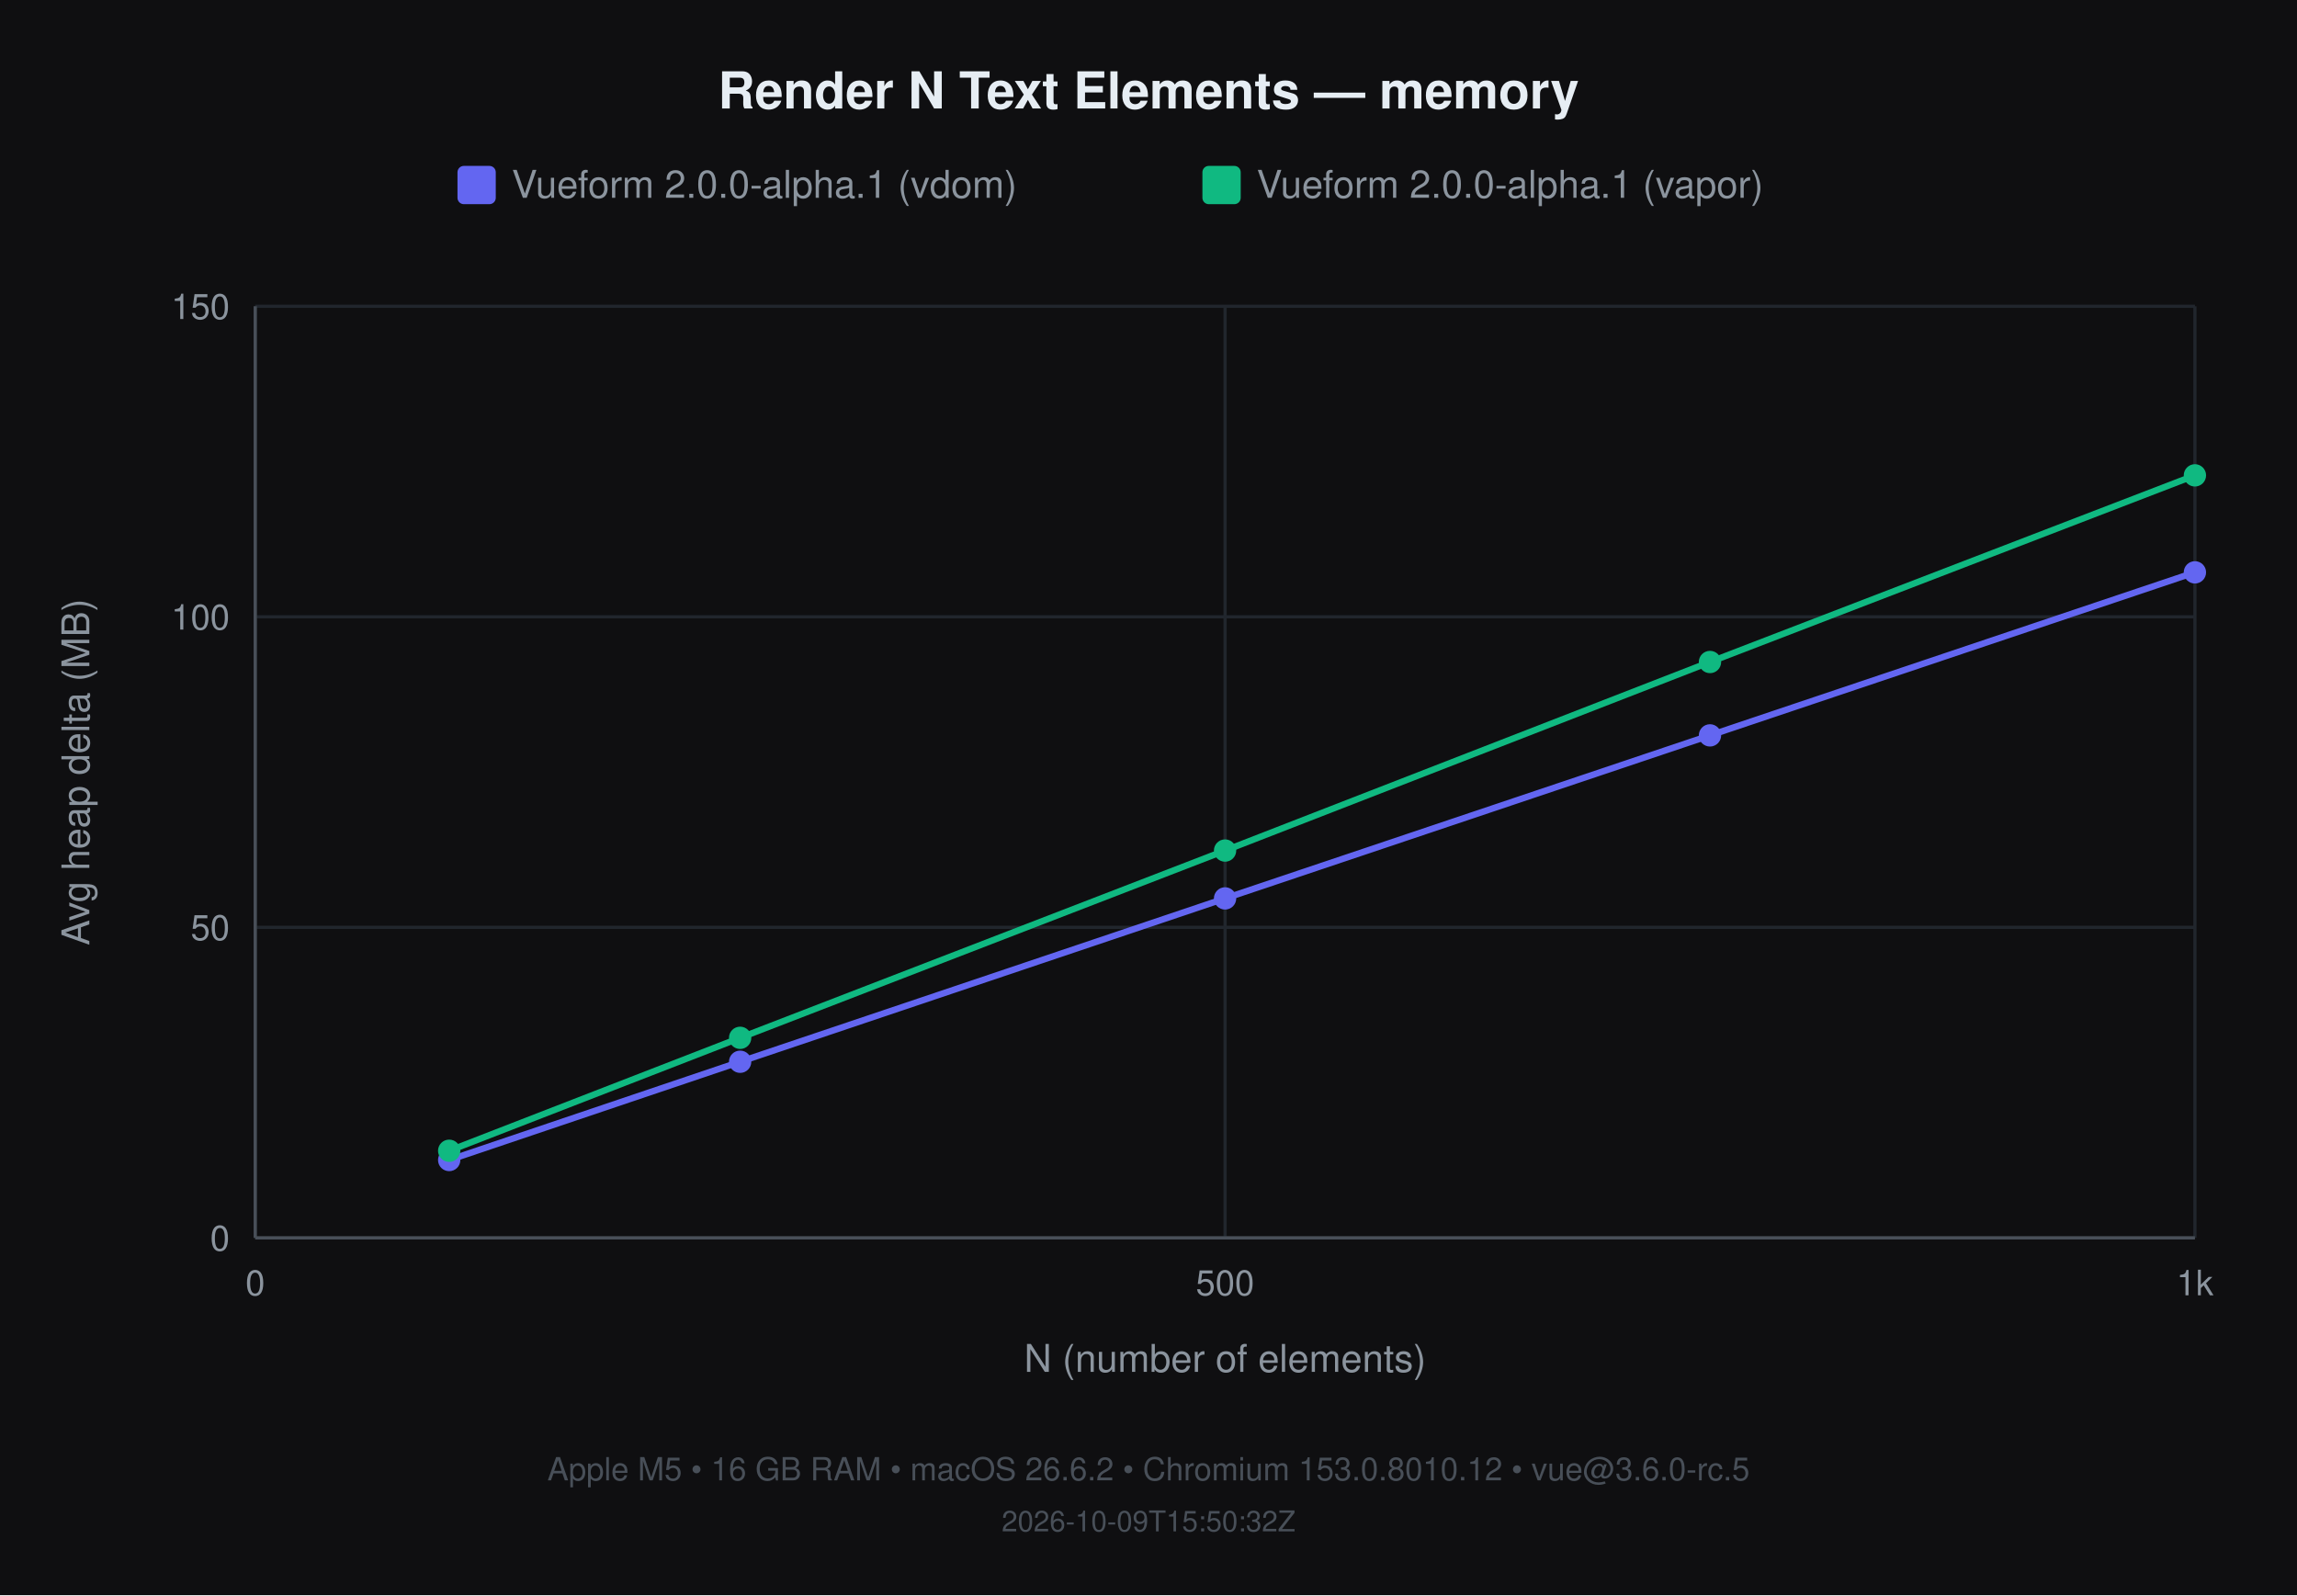
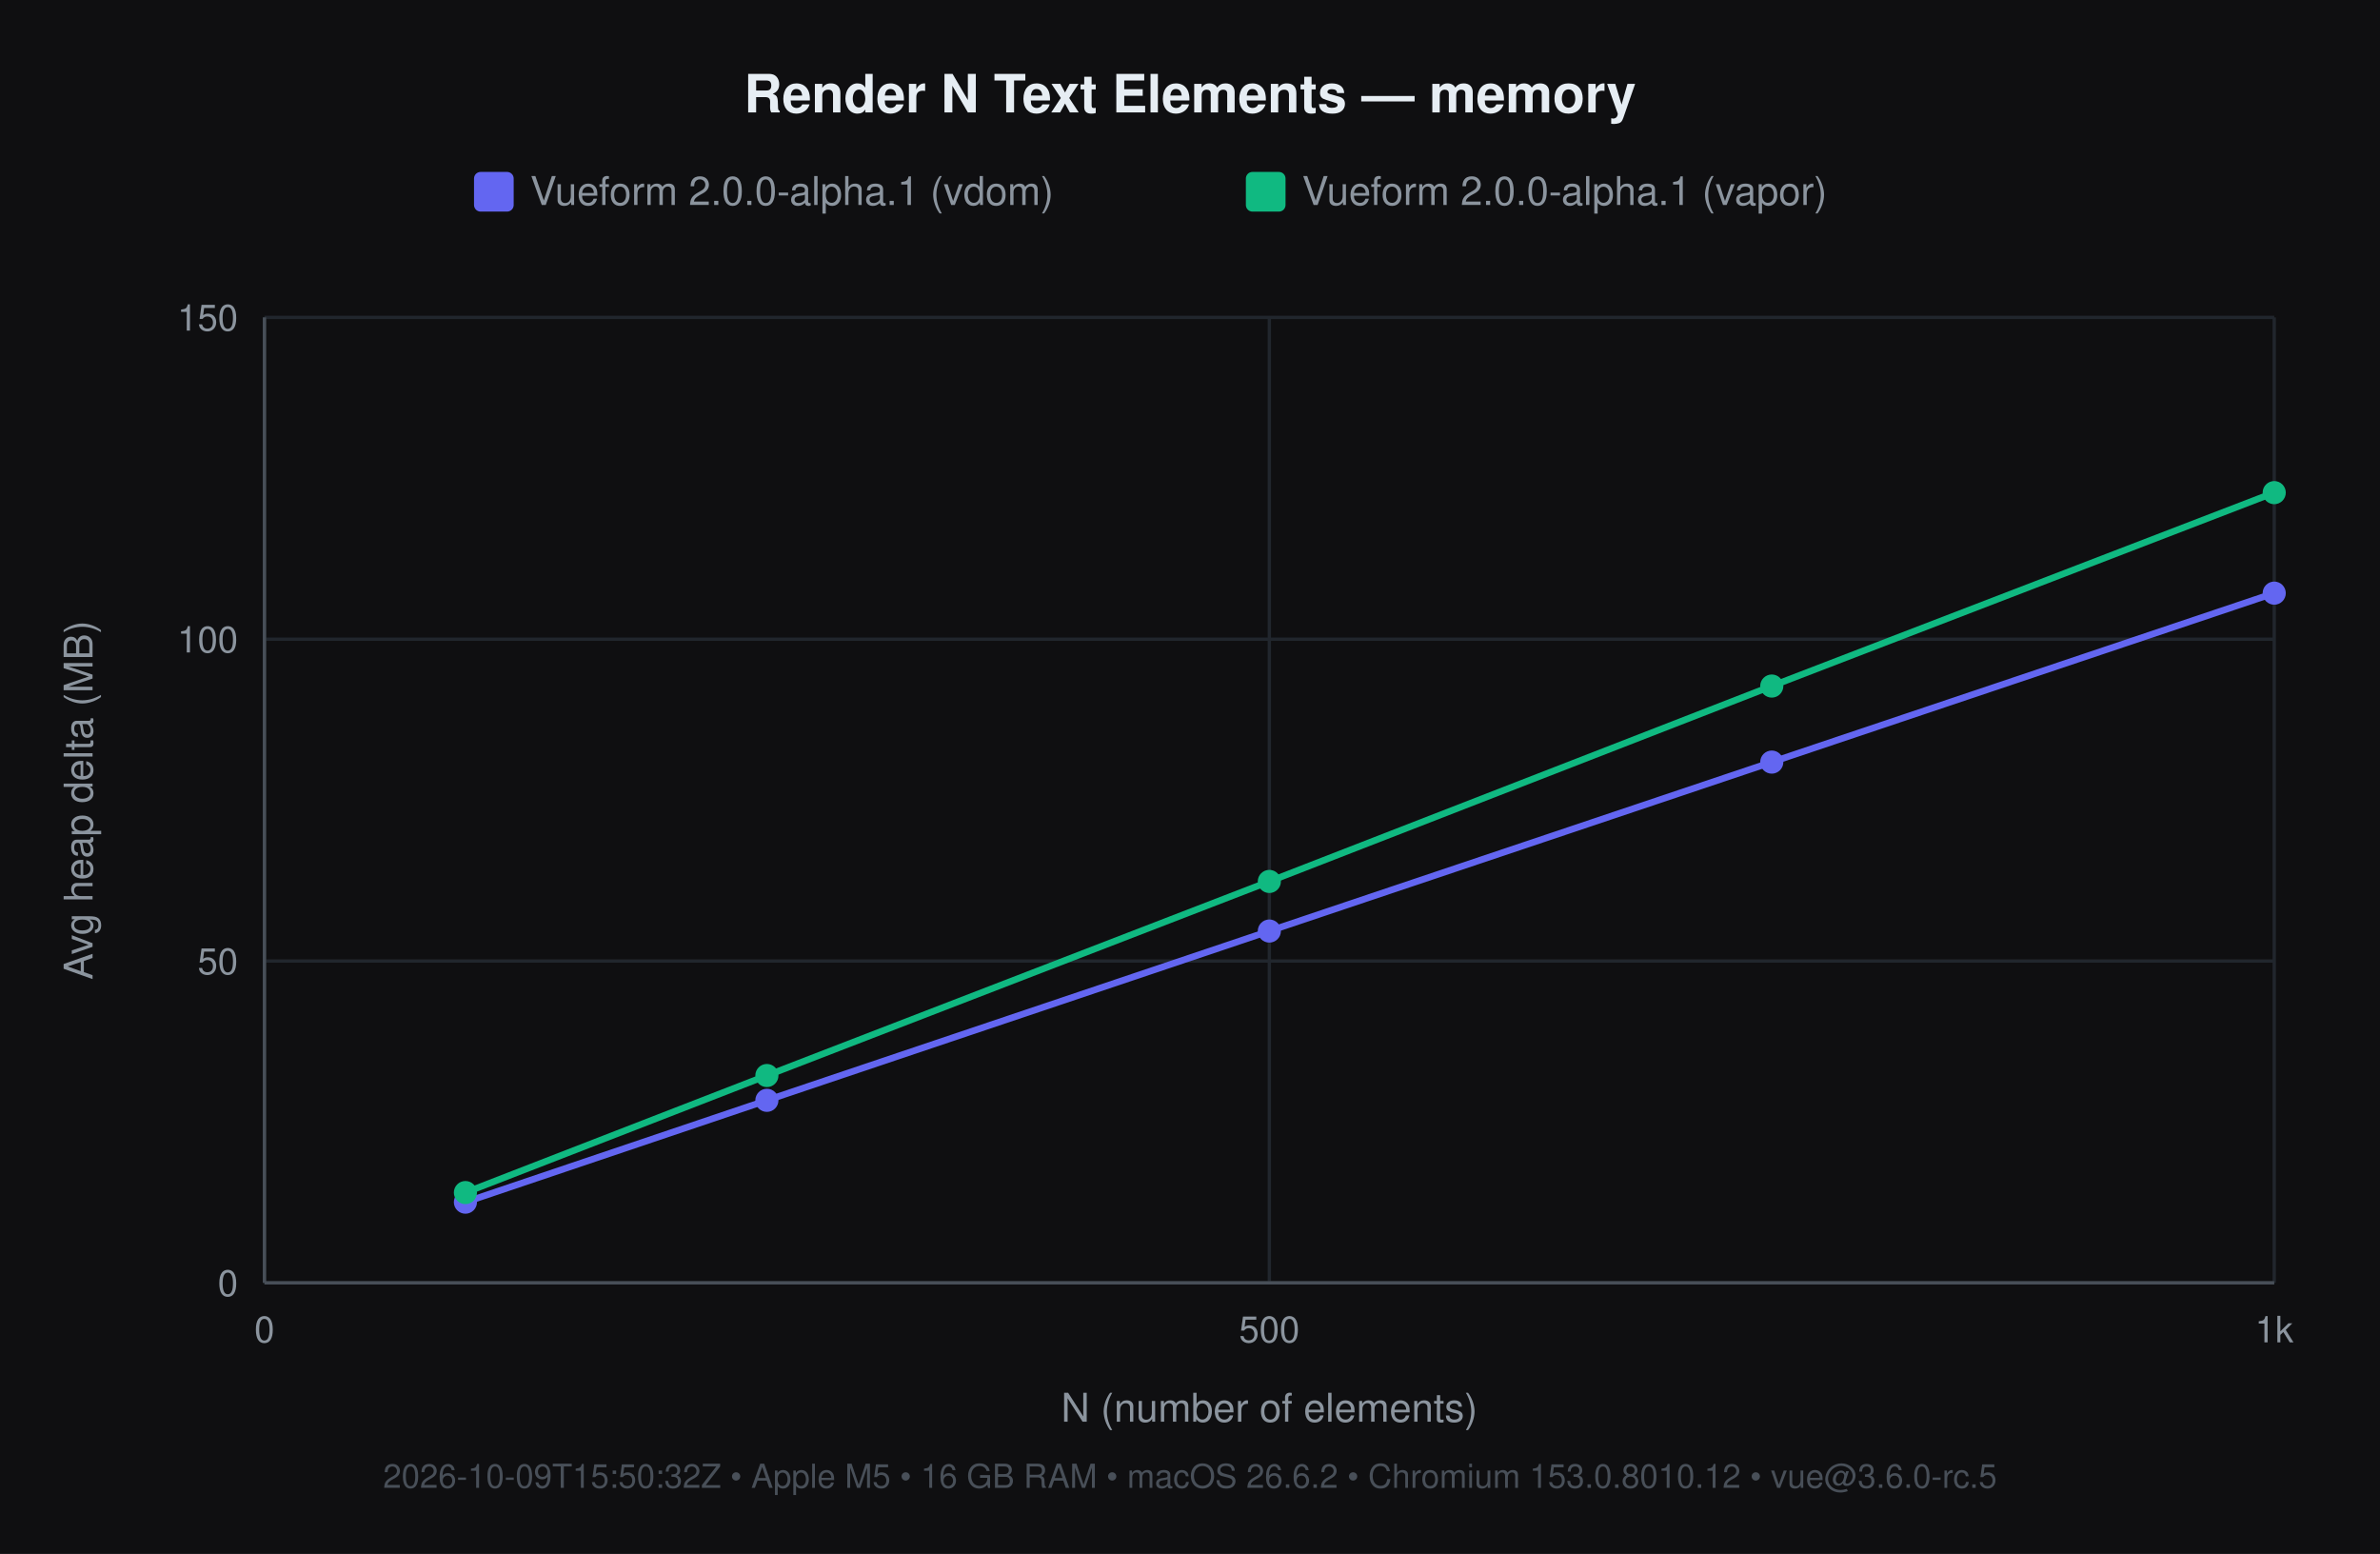
- <svg xmlns="http://www.w3.org/2000/svg" width="720" height="500" viewBox="0 0 720 500" font-family="-apple-system, 'Segoe UI', Helvetica, Arial, sans-serif">
-   <rect width="720" height="500" fill="#0f0f11" />
+ <svg xmlns="http://www.w3.org/2000/svg" width="720" height="470" viewBox="0 0 720 470" font-family="-apple-system, 'Segoe UI', Helvetica, Arial, sans-serif">
+   <rect width="720" height="470" fill="#0f0f11" />
  <text x="360" y="34" font-size="16" font-weight="600" fill="#e6edf3" text-anchor="middle">Render N Text Elements — memory</text>
  <rect x="143.4" y="52" width="12" height="12" rx="2" fill="#6366f1" />
  <text x="160.4" y="62" font-size="12" fill="#8b949e">Vueform 2.0.0-alpha.1 (vdom)</text>
  <rect x="376.9" y="52" width="12" height="12" rx="2" fill="#10b981" />
  <text x="393.9" y="62" font-size="12" fill="#8b949e">Vueform 2.0.0-alpha.1 (vapor)</text>
  <line x1="80" y1="388" x2="688" y2="388" stroke="#21262d" stroke-width="1" />
  <text x="72" y="392" font-size="11" fill="#8b949e" text-anchor="end">0</text>
  <line x1="80" y1="290.667" x2="688" y2="290.667" stroke="#21262d" stroke-width="1" />
  <text x="72" y="294.667" font-size="11" fill="#8b949e" text-anchor="end">50</text>
  <line x1="80" y1="193.333" x2="688" y2="193.333" stroke="#21262d" stroke-width="1" />
  <text x="72" y="197.333" font-size="11" fill="#8b949e" text-anchor="end">100</text>
  <line x1="80" y1="96" x2="688" y2="96" stroke="#21262d" stroke-width="1" />
  <text x="72" y="100" font-size="11" fill="#8b949e" text-anchor="end">150</text>
  <line x1="80" y1="96" x2="80" y2="388" stroke="#21262d" stroke-width="1" />
  <text x="80" y="406" font-size="11" fill="#8b949e" text-anchor="middle">0</text>
  <line x1="384" y1="96" x2="384" y2="388" stroke="#21262d" stroke-width="1" />
  <text x="384" y="406" font-size="11" fill="#8b949e" text-anchor="middle">500</text>
  <line x1="688" y1="96" x2="688" y2="388" stroke="#21262d" stroke-width="1" />
  <text x="688" y="406" font-size="11" fill="#8b949e" text-anchor="middle">1k</text>
  <line x1="80" y1="388" x2="688" y2="388" stroke="#484f58" stroke-width="1" />
  <line x1="80" y1="96" x2="80" y2="388" stroke="#484f58" stroke-width="1" />
  <text x="384" y="430" font-size="12" fill="#8b949e" text-anchor="middle">N (number of elements)</text>
  <text x="28" y="242" font-size="12" fill="#8b949e" text-anchor="middle" transform="rotate(-90 28 242)">Avg heap delta (MB)</text>
-   <text x="360" y="464" font-size="10" fill="#484f58" text-anchor="middle">Apple M5 • 16 GB RAM • macOS 26.6.2 • Chromium 153.0.8010.12 • vue@3.6.0-rc.5</text>
-   <text x="360" y="480" font-size="9" fill="#484f58" text-anchor="middle">2026-10-09T15:50:32Z</text>
+   <text x="360" y="450" font-size="10" fill="#484f58" text-anchor="middle">2026-10-09T15:50:32Z • Apple M5 • 16 GB RAM • macOS 26.6.2 • Chromium 153.0.8010.12 • vue@3.6.0-rc.5</text>
  <polyline points="140.8,363.6 232.0,332.8 384.0,281.6 536.0,230.5 688.0,179.4" fill="none" stroke="#6366f1" stroke-width="2" />
  <circle cx="140.8" cy="363.6" r="3.5" fill="#6366f1" />
  <circle cx="232.0" cy="332.8" r="3.5" fill="#6366f1" />
  <circle cx="384.0" cy="281.6" r="3.5" fill="#6366f1" />
  <circle cx="536.0" cy="230.5" r="3.5" fill="#6366f1" />
  <circle cx="688.0" cy="179.4" r="3.5" fill="#6366f1" />
  <polyline points="140.8,360.7 232.0,325.3 384.0,266.6 536.0,207.5 688.0,149.0" fill="none" stroke="#10b981" stroke-width="2" />
  <circle cx="140.8" cy="360.7" r="3.5" fill="#10b981" />
  <circle cx="232.0" cy="325.3" r="3.5" fill="#10b981" />
  <circle cx="384.0" cy="266.6" r="3.5" fill="#10b981" />
  <circle cx="536.0" cy="207.5" r="3.5" fill="#10b981" />
  <circle cx="688.0" cy="149.0" r="3.5" fill="#10b981" />
</svg>
